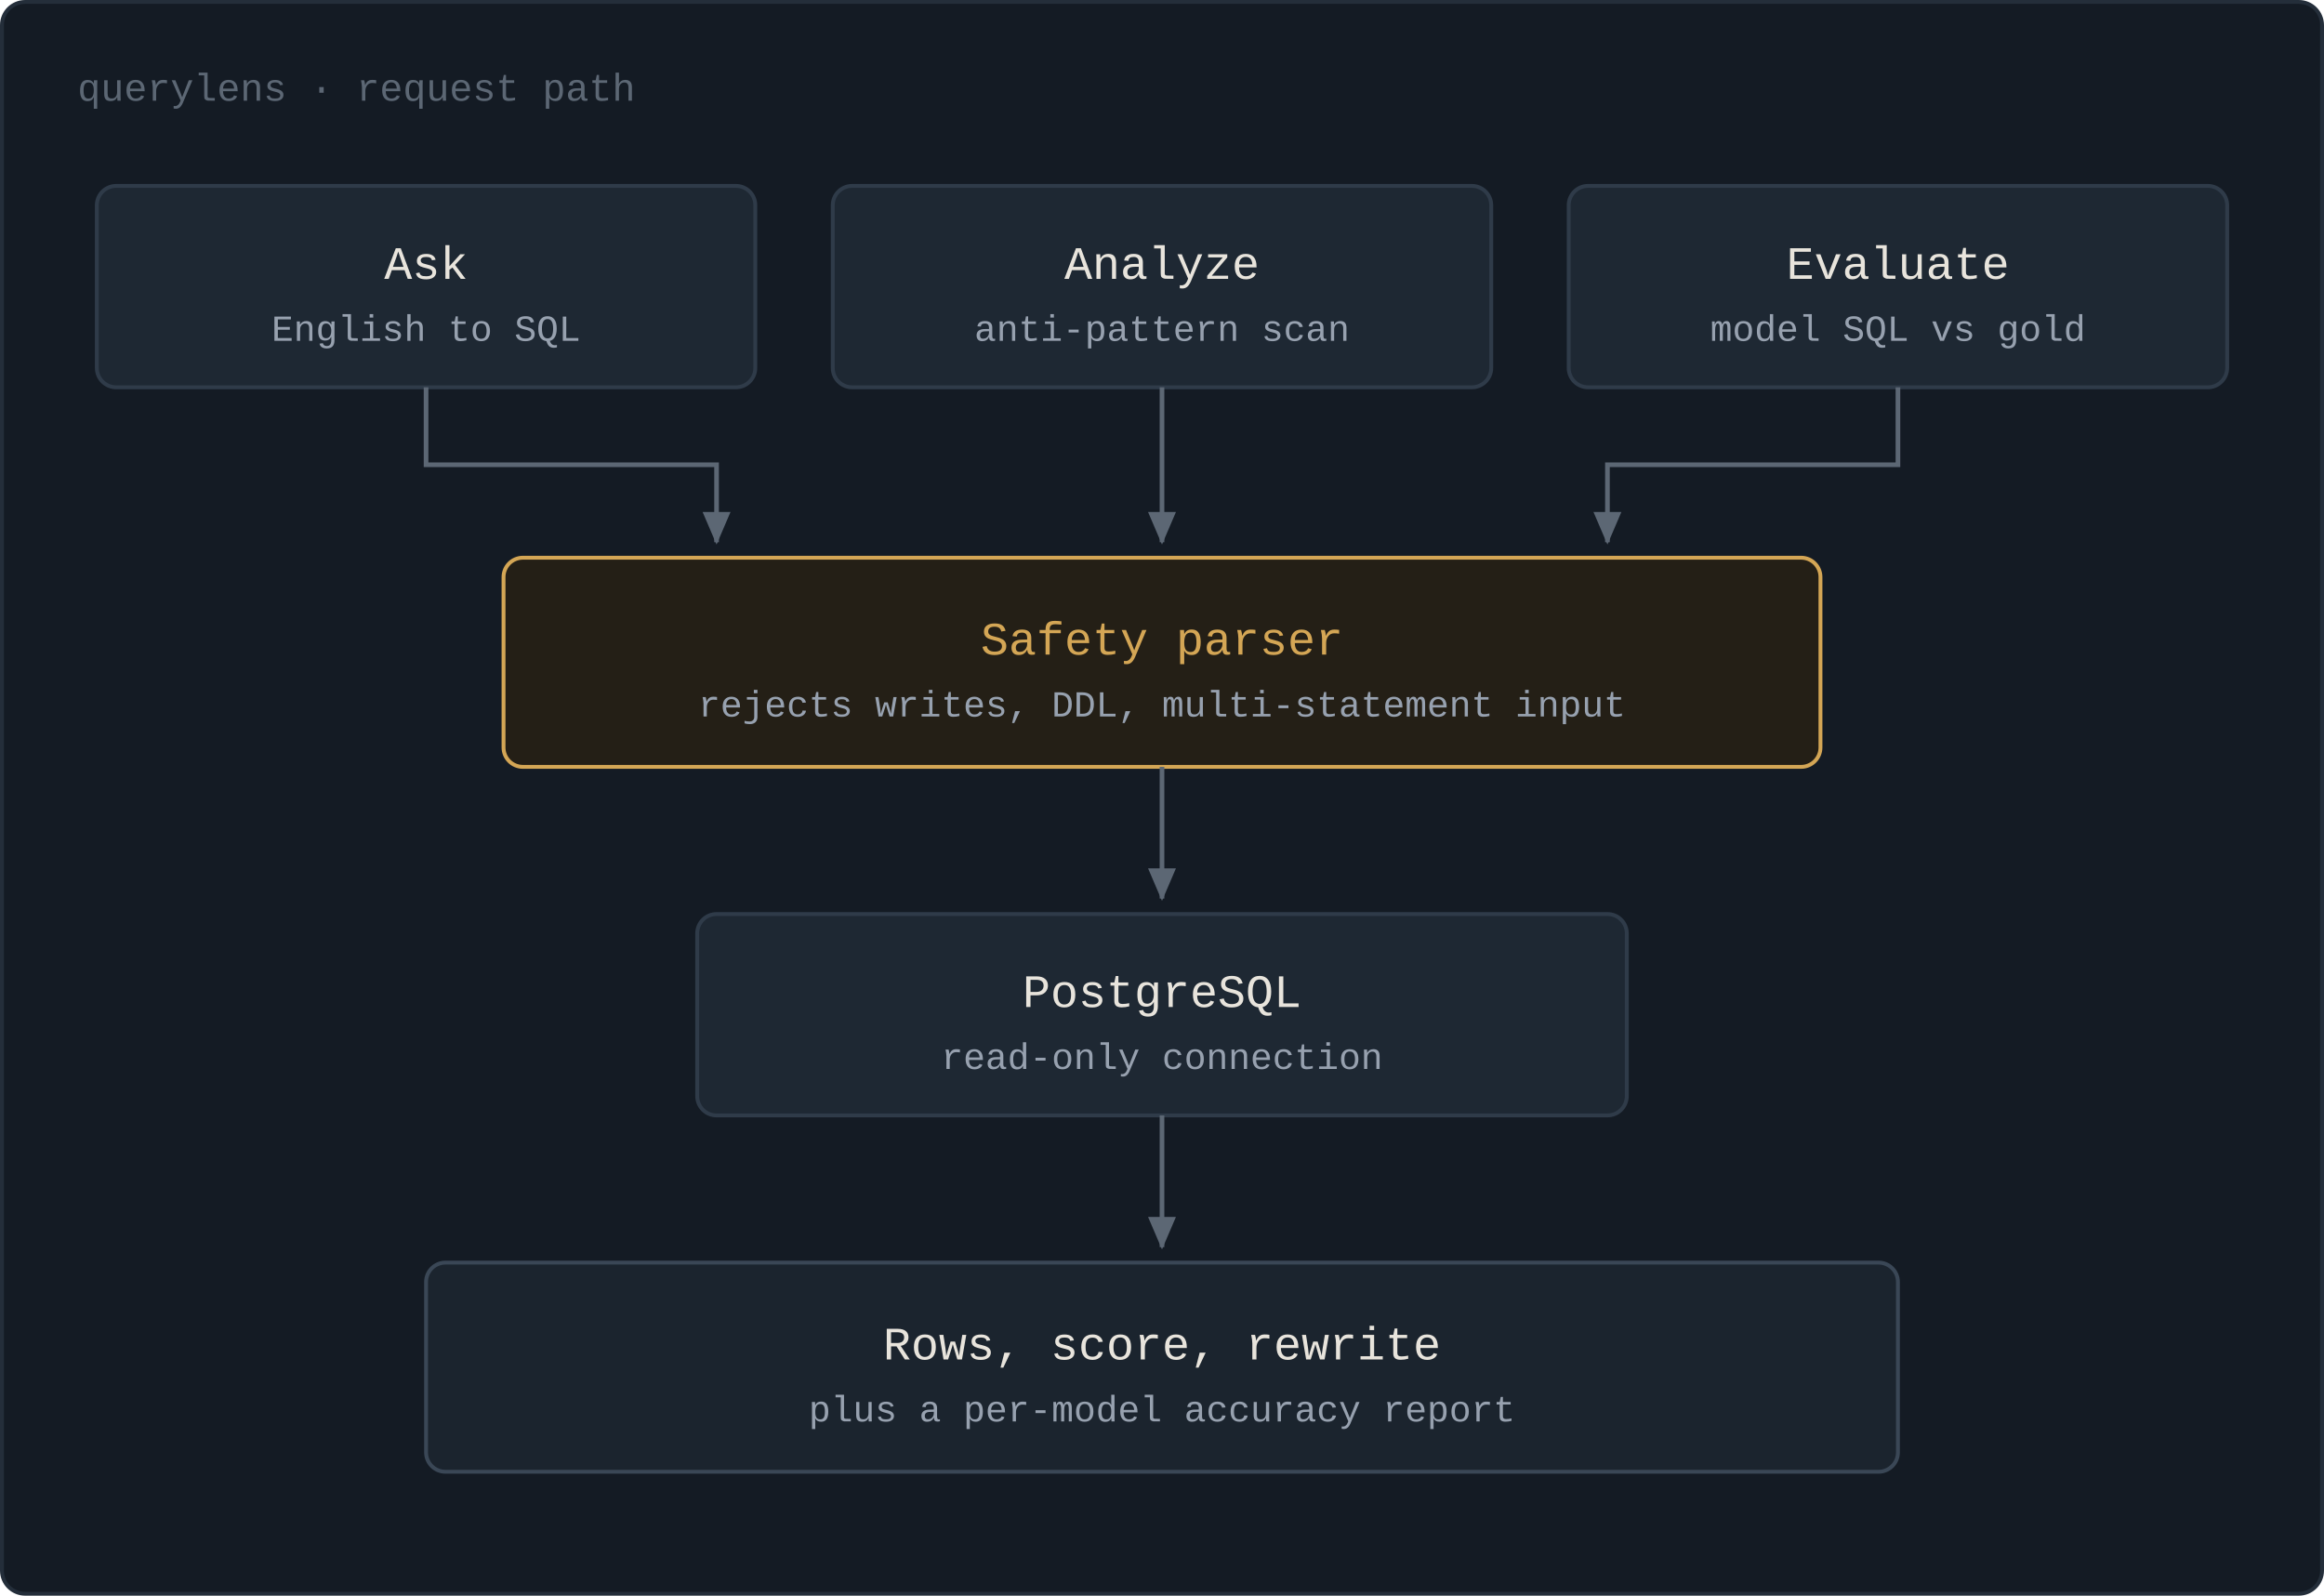
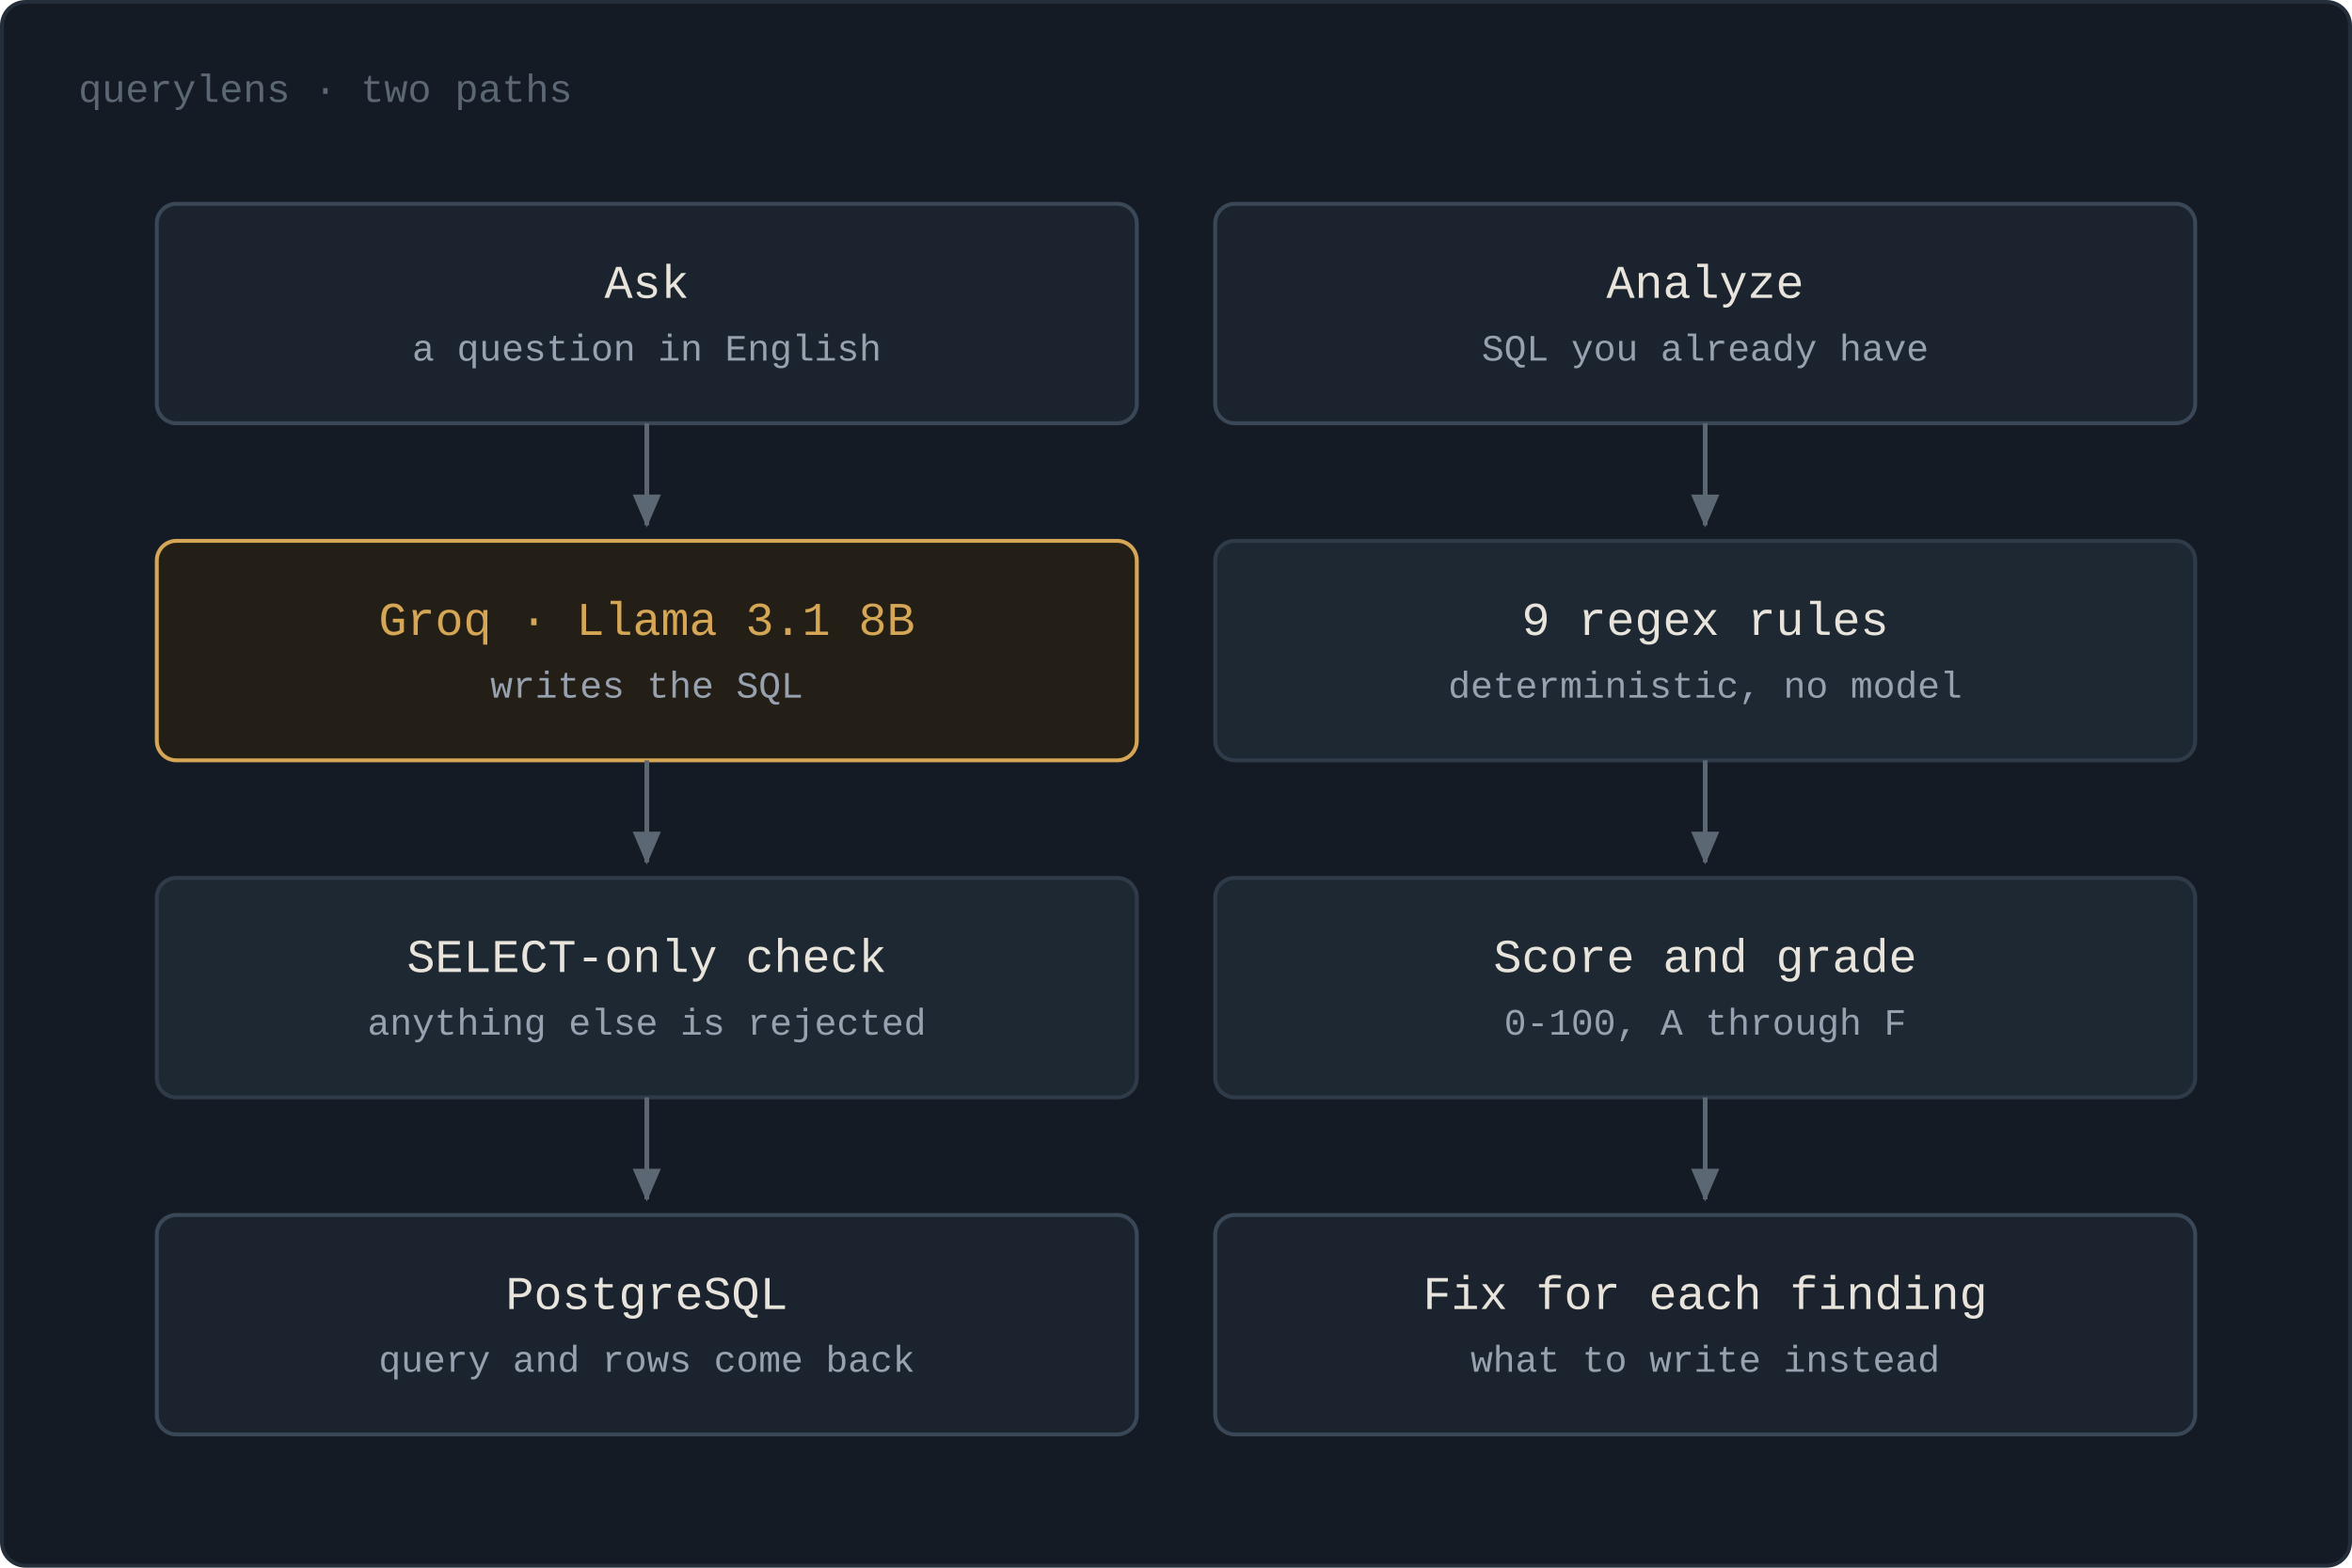
- <svg xmlns="http://www.w3.org/2000/svg" viewBox="0 0 600 412" width="600" height="412" role="img" aria-label="QueryLens request path">
+ <svg xmlns="http://www.w3.org/2000/svg" viewBox="0 0 600 400" width="600" height="400" role="img" aria-label="QueryLens: the Ask path and the Analyze path">
  <style>
    .bg    { fill:#141b24; stroke:#242e3a; }
    .box   { fill:#1e2833; stroke:#2f3b49; }
    .box-a { fill:#241f16; stroke:#d4a655; }
    .box-o { fill:#1b242e; stroke:#3a4756; }
    .t     { font-family:ui-monospace,'Courier New',monospace; font-size:12px; fill:#e8e4dc; text-anchor:middle; }
    .s     { font-family:ui-monospace,'Courier New',monospace; font-size:9.5px; fill:#97a1af; text-anchor:middle; }
    .cap   { font-family:ui-monospace,'Courier New',monospace; font-size:10px; fill:#5c6774; }
    .gold  { fill:#d4a655; }
    .arrow { stroke:#5c6774; stroke-width:1.2; fill:none; }
  </style>
  <defs>
    <marker id="ah" markerWidth="8" markerHeight="8" refX="6.5" refY="3" orient="auto">
      <path d="M0,0 L7,3 L0,6 z" fill="#5c6774" />
    </marker>
  </defs>
-   <rect class="bg" x="0.5" y="0.5" width="599" height="411" rx="6" />
-   <text class="cap" x="20" y="26">querylens · request path</text>
-   <rect class="box" x="25" y="48" width="170" height="52" rx="5" />
-   <text class="t" x="110" y="72">Ask</text>
-   <text class="s" x="110" y="88">English to SQL</text>
-   <rect class="box" x="215" y="48" width="170" height="52" rx="5" />
-   <text class="t" x="300" y="72">Analyze</text>
-   <text class="s" x="300" y="88">anti-pattern scan</text>
-   <rect class="box" x="405" y="48" width="170" height="52" rx="5" />
-   <text class="t" x="490" y="72">Evaluate</text>
-   <text class="s" x="490" y="88">model SQL vs gold</text>
-   <path class="arrow" marker-end="url(#ah)" d="M110,100 L110,120 L185,120 L185,140" />
-   <path class="arrow" marker-end="url(#ah)" d="M300,100 L300,140" />
-   <path class="arrow" marker-end="url(#ah)" d="M490,100 L490,120 L415,120 L415,140" />
-   <rect class="box-a" x="130" y="144" width="340" height="54" rx="5" />
-   <text class="t gold" x="300" y="169">Safety parser</text>
-   <text class="s" x="300" y="185">rejects writes, DDL, multi-statement input</text>
-   <path class="arrow" marker-end="url(#ah)" d="M300,198 L300,232" />
-   <rect class="box" x="180" y="236" width="240" height="52" rx="5" />
-   <text class="t" x="300" y="260">PostgreSQL</text>
-   <text class="s" x="300" y="276">read-only connection</text>
-   <path class="arrow" marker-end="url(#ah)" d="M300,288 L300,322" />
-   <rect class="box-o" x="110" y="326" width="380" height="54" rx="5" />
-   <text class="t" x="300" y="351">Rows, score, rewrite</text>
-   <text class="s" x="300" y="367">plus a per-model accuracy report</text>
+   <rect class="bg" x="0.5" y="0.5" width="599" height="399" rx="6" />
+   <text class="cap" x="20" y="26">querylens · two paths</text>
+   <rect class="box-o" x="40" y="52" width="250" height="56" rx="5" />
+   <text class="t" x="165" y="76">Ask</text>
+   <text class="s" x="165" y="92">a question in English</text>
+   <rect class="box-o" x="310" y="52" width="250" height="56" rx="5" />
+   <text class="t" x="435" y="76">Analyze</text>
+   <text class="s" x="435" y="92">SQL you already have</text>
+   <path class="arrow" marker-end="url(#ah)" d="M165,108 L165,134" />
+   <path class="arrow" marker-end="url(#ah)" d="M435,108 L435,134" />
+   <rect class="box-a" x="40" y="138" width="250" height="56" rx="5" />
+   <text class="t gold" x="165" y="162">Groq · Llama 3.1 8B</text>
+   <text class="s" x="165" y="178">writes the SQL</text>
+   <rect class="box" x="310" y="138" width="250" height="56" rx="5" />
+   <text class="t" x="435" y="162">9 regex rules</text>
+   <text class="s" x="435" y="178">deterministic, no model</text>
+   <path class="arrow" marker-end="url(#ah)" d="M165,194 L165,220" />
+   <path class="arrow" marker-end="url(#ah)" d="M435,194 L435,220" />
+   <rect class="box" x="40" y="224" width="250" height="56" rx="5" />
+   <text class="t" x="165" y="248">SELECT-only check</text>
+   <text class="s" x="165" y="264">anything else is rejected</text>
+   <rect class="box" x="310" y="224" width="250" height="56" rx="5" />
+   <text class="t" x="435" y="248">Score and grade</text>
+   <text class="s" x="435" y="264">0-100, A through F</text>
+   <path class="arrow" marker-end="url(#ah)" d="M165,280 L165,306" />
+   <path class="arrow" marker-end="url(#ah)" d="M435,280 L435,306" />
+   <rect class="box-o" x="40" y="310" width="250" height="56" rx="5" />
+   <text class="t" x="165" y="334">PostgreSQL</text>
+   <text class="s" x="165" y="350">query and rows come back</text>
+   <rect class="box-o" x="310" y="310" width="250" height="56" rx="5" />
+   <text class="t" x="435" y="334">Fix for each finding</text>
+   <text class="s" x="435" y="350">what to write instead</text>
</svg>
